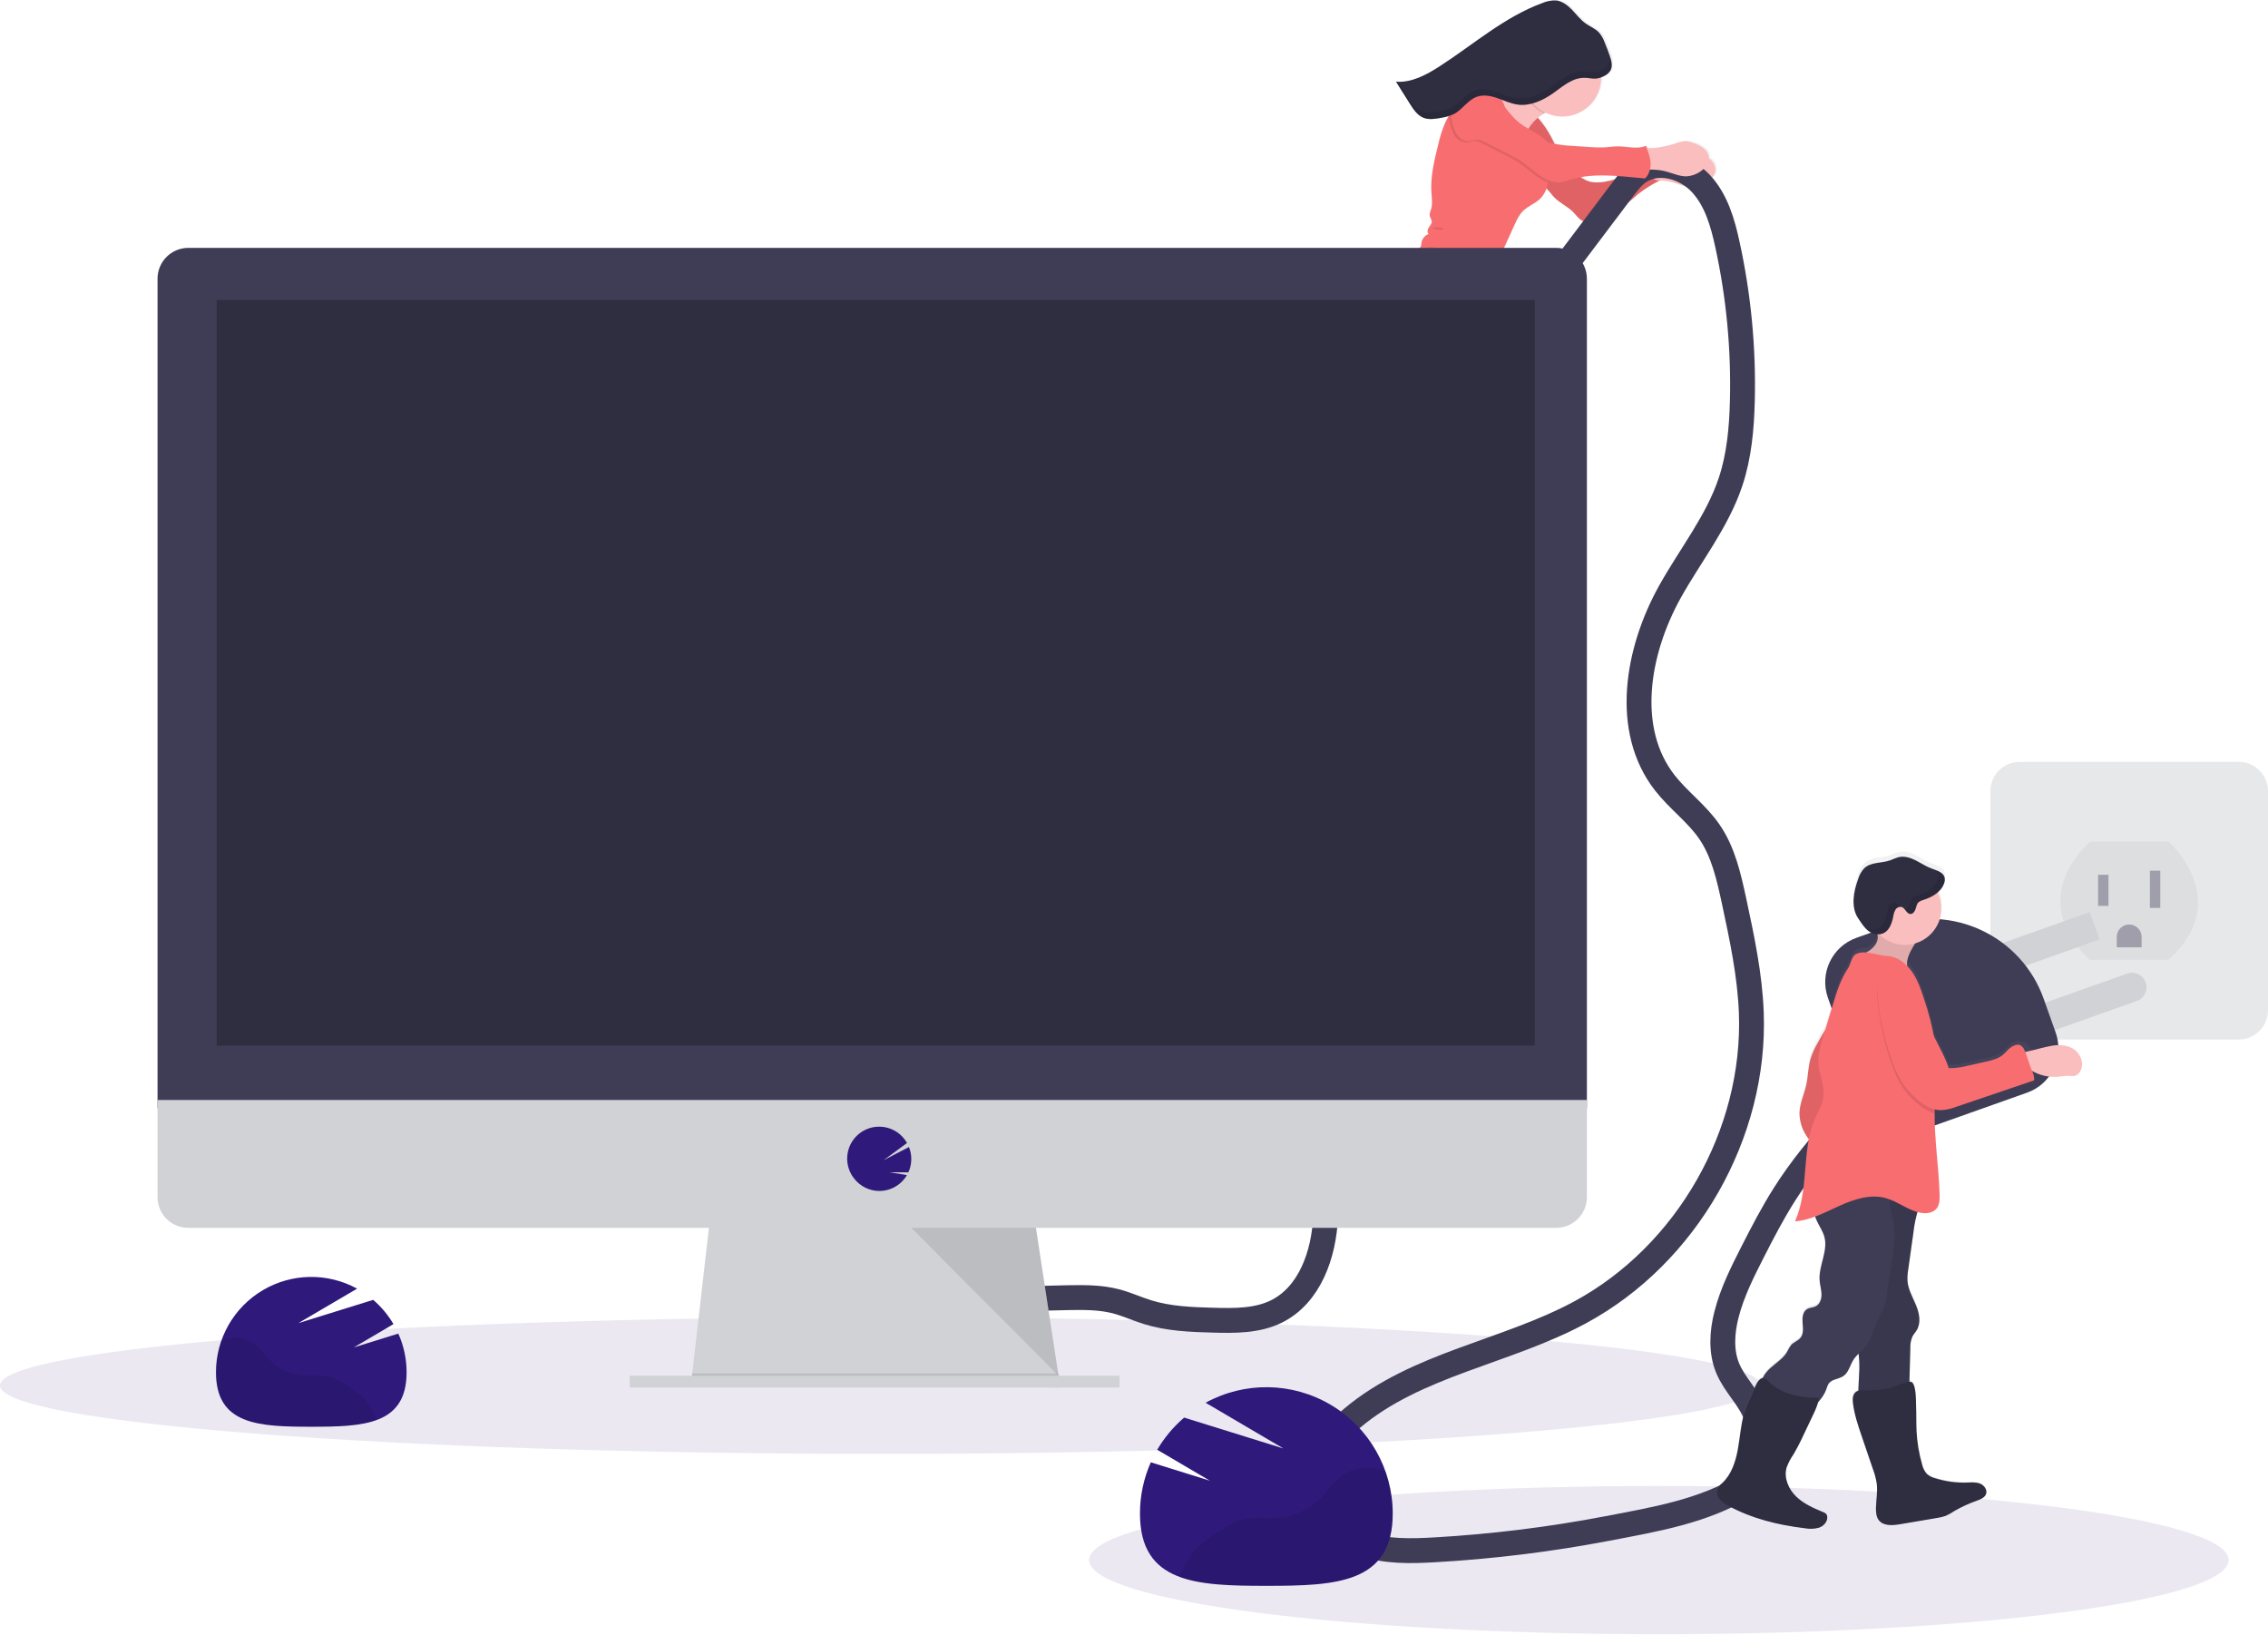
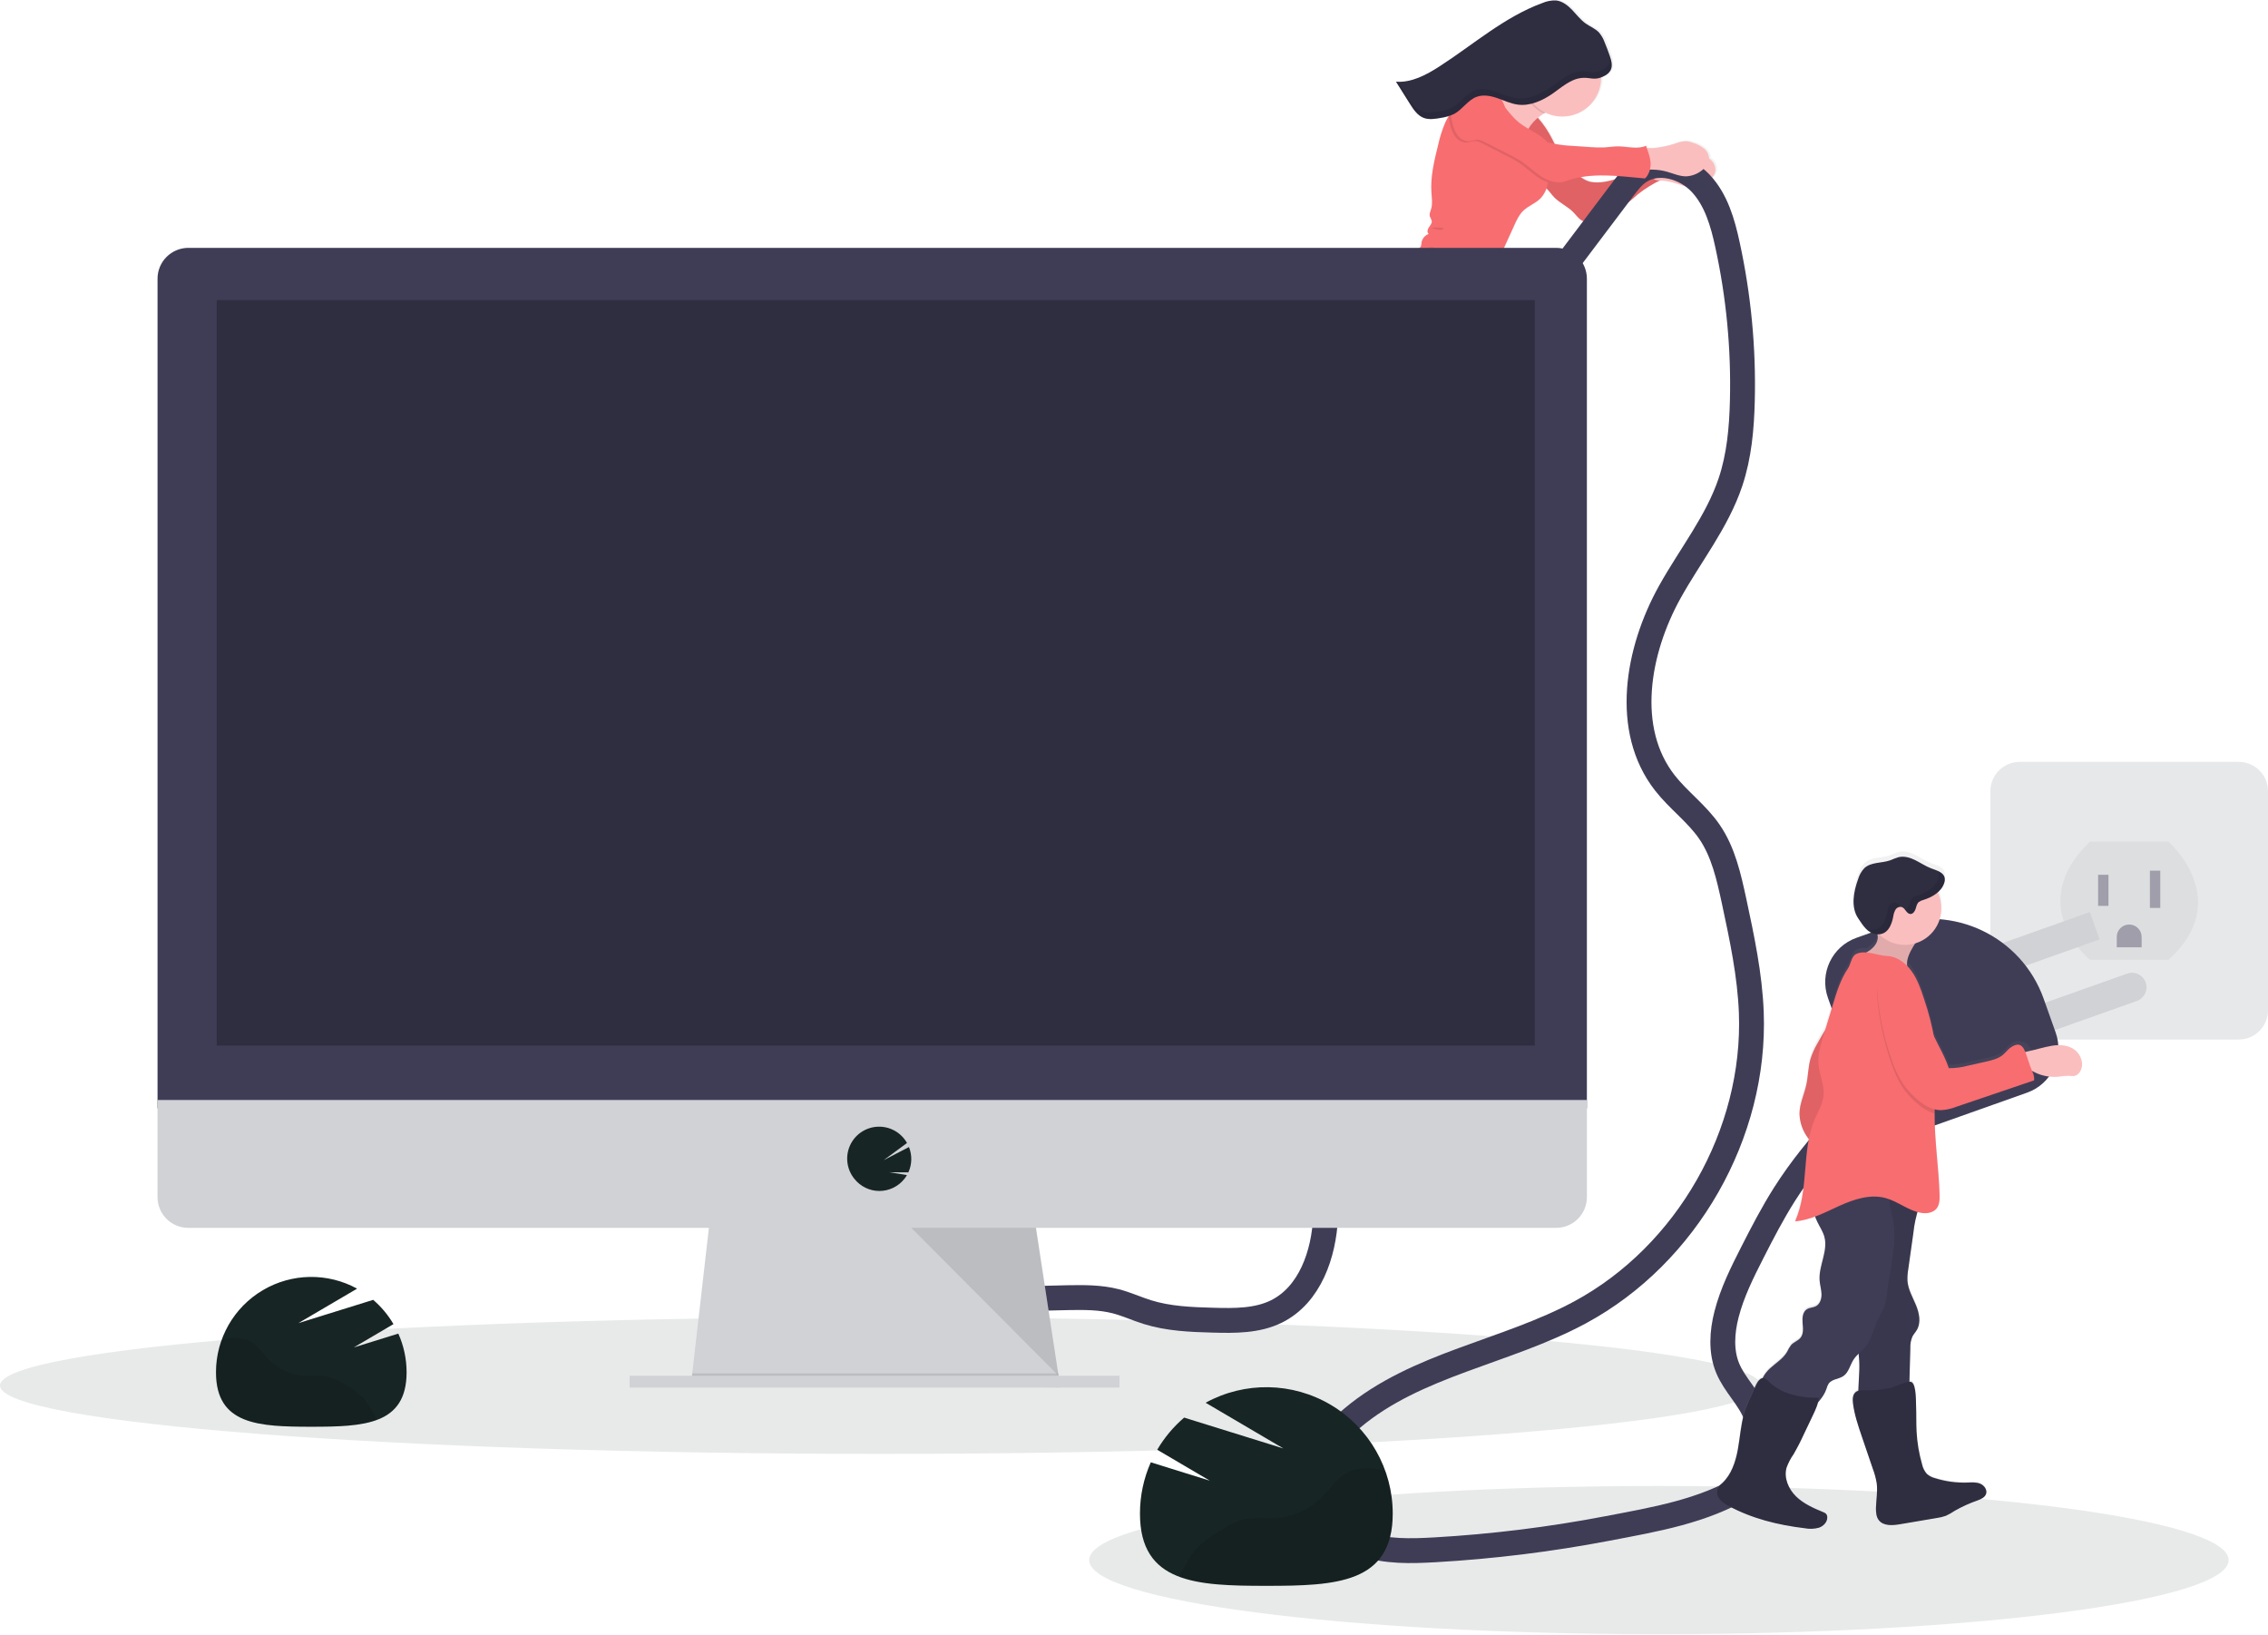
<svg xmlns="http://www.w3.org/2000/svg" xmlns:xlink="http://www.w3.org/1999/xlink" data-name="Layer 1" width="1094.72" height="788.69" viewBox="0 0 1094.72 788.69">
  <defs>
    <linearGradient id="a" x1="2938.83" y1="215.4" x2="2938.83" y2="-91.93" gradientTransform="rotate(59.3 1726.545 -1812.88)" gradientUnits="userSpaceOnUse">
      <stop offset="0" stop-color="gray" stop-opacity=".25" />
      <stop offset=".54" stop-color="gray" stop-opacity=".12" />
      <stop offset="1" stop-color="gray" stop-opacity=".1" />
    </linearGradient>
    <linearGradient id="b" x1="1364.21" y1="820.42" x2="1364.21" y2="492.03" gradientTransform="matrix(-1 -.04 -.04 1 2349.24 29.65)" xlink:href="#a" />
  </defs>
  <g opacity=".5">
    <rect x="960.72" y="367.69" width="134" height="134" rx="14.12" fill="#d0d2d5" />
    <path d="M1008.72 406.2h38s32 28 0 57h-38s-32-26 0-57z" opacity=".1" />
    <path fill="#3f3d56" d="M1012.72 422.19h5v15h-5zm25-2h5v18h-5zm-10 26a6 6 0 016 6v5h-12v-5a6 6 0 016-6z" />
  </g>
  <path d="M674.41 294.11c3.17-.07 6.33.17 9.49 0 2.89-.14 5.76-.61 8.65-.9 4.94-.49 9.92-.45 14.88-.66 3.26-.14 6.7-.46 9.34-2.38 2.48-1.79 3.86-4.71 6.07-6.83 9-8.65 15.17-20.22 23.17-29.82 2-2.44 4.09-4.87 5.9-7.48 3.47-5 5.92-10.67 8.36-16.27a45.11 45.11 0 002.4-6.42c.45-1.76.68-3.58 1.28-5.3 1.24-3.52 4.22-6.6 4.58-10.31l-.42.06c3.64-4.63 3.08-12.7 4.88-18.63a80.28 80.28 0 014.17-10.29l6.69-14.57c1.15-2.5 2.35-5.08 4.34-7 2.41-2.33 5.77-3.49 8.19-5.81a12.71 12.71 0 003.14-5.11l.21.2c1.28 1.25 2.28 2.78 3.53 4.07 2.69 2.78 6.42 4.37 9.16 7.1 1.4 1.39 2.55 3.08 4.24 4.09a4.7 4.7 0 005.44-.67c4.91-4.32 12.23-4.72 17.54-8.53 1.47-1.06 2.75-2.35 4.13-3.51a56.32 56.32 0 0110.67-6.7 26.61 26.61 0 016.59.94c3.08.85 6.09 2.26 9.29 2.2a13.4 13.4 0 007.81-3c1.63-1.26 3.12-3 3.36-5a6.42 6.42 0 00-2.4-5.4c-.22-.19-.45-.36-.68-.53A6.68 6.68 0 00876 127a16 16 0 00-5.45-2.78 11.69 11.69 0 00-3.44-.78 15.7 15.7 0 00-5.34 1.25 51.34 51.34 0 01-10.47 2.2c-.63.06-1.91-.07-3-.08l-.37-1.06c-4.16 1.92-9 .34-13.56.35-2.22 0-4.43.39-6.64.53a59.92 59.92 0 01-7.34-.16L813 126a87.11 87.11 0 01-9.42-1c-.83-1.69-1.66-3.38-2.59-5a46.27 46.27 0 00-5.49-7.63 26.52 26.52 0 012.64-2l.18-.11c.23-.13.51-.27.82-.41a18.93 18.93 0 0027.06-17.08 14.5 14.5 0 001.6-.73c.3-.16.6-.33.89-.52l.43-.29a8.34 8.34 0 00.78-.67c.12-.12.24-.24.35-.37a4.78 4.78 0 00.57-.84c.06-.12.12-.23.17-.35s0-.09.05-.14.07-.18.1-.26 0-.12.05-.18l.06-.24a1.29 1.29 0 000-.19v-.44a1.64 1.64 0 010-.22 1.7 1.7 0 000-.22v-.22a1.62 1.62 0 000-.22v-.27a1.79 1.79 0 000-.23v-.91a1.16 1.16 0 000-.18 2.33 2.33 0 000-.28v-.16c0-.05 0-.2-.07-.3v-.14l-.09-.32v-.12c0-.11-.07-.22-.1-.33v-.1l-.12-.36v-.06c0-.17-.11-.35-.17-.52-.75-2.16-1.56-4.31-2.42-6.43a15.64 15.64 0 00-2.78-4.86c-1.77-1.88-4.31-2.82-6.43-4.32-2.5-1.76-4.37-4.25-6.49-6.47s-4.69-4.23-7.74-4.6a15.16 15.16 0 00-7.06 1.29c-18.37 6.78-33.41 20.14-49.88 30.74-6.41 4.13-13.59 8-21.18 7.47l6.7 10.64c.32.52.65 1 1 1.54s.7 1 1.07 1.5a12.07 12.07 0 003.51 3.22 7.69 7.69 0 001.08.52 8.88 8.88 0 001 .31c2.39.57 5 .09 7.42-.39.83-.16 1.66-.33 2.48-.52l1-.28h.16v.16c-.56 1-1.09 1.91-1.56 2.9a60.81 60.81 0 00-3.57 11.12c-1.89 7.5-3.79 15.16-3.29 22.86.17 2.6.61 5.26-.14 7.76-.36 1.23-1 2.49-.66 3.71a17.12 17.12 0 01.92 2.18c.16 1.16-.76 2.16-1.42 3.12s-1 2.49-.06 3.16a5.39 5.39 0 00-3.57 4.45 3.79 3.79 0 01-.34 1.71 4.23 4.23 0 01-1 .93 5.39 5.39 0 00-1.87 3.36c-1.93 0-3.56 1.88-5.32 3a21.45 21.45 0 01-4.85 1.76c-4.83 1.54-9 4.71-12.77 8.05-2.1 1.83-4.22 3.85-5.14 6.47-.3.86-.46 1.76-.72 2.63a18.14 18.14 0 01-2.32 4.74 34.23 34.23 0 01-7 7.82 18.59 18.59 0 00-3.6 3.86c-1.53 2.21-4.64 2.87-6.28 5a23.75 23.75 0 01-2 3c-1.27 1.2-3.19 1.3-4.81 2-3.79 1.57-5.54 6-8.92 8.34a.94.94 0 01-.67.22c-.29 0-.46-.35-.71-.52-.49-.33-1.14-.08-1.72.07s-1.36.09-1.51-.49c-8.15-4.94-16.16-10.3-24.32-15.24l-3.72-2.25-19.9-12.06a1.48 1.48 0 00-1.57 0l-.62.43c-1-1.06-2.11-2-2.77-2.78-.27-.31-.54-.62-.82-.92a1.22 1.22 0 00.53-.1 1 1 0 00.43-1.3 3.26 3.26 0 00-.92-1.17 22.15 22.15 0 01-2.39-2.73 25.24 25.24 0 00-2.63-3.44 4.83 4.83 0 00-3.9-1.55 6.33 6.33 0 00-2.26.91 37.09 37.09 0 00-7.5 5.75.79.79 0 00-.33.62c0 .2.2.35.22.54a.7.7 0 01-.19.5 20.93 20.93 0 01-4.73 4.31q-3.81 2.85-7.45 5.92a10.42 10.42 0 00-3.48 4.25 8.31 8.31 0 00.61 5.9c1.66 3.91 4.57 7.15 7.45 10.28a3.64 3.64 0 001.91 1.34 2.43 2.43 0 001.73-.42c1.77-1.16 2.06-3.56 2.19-5.66.05-1 .11-1.92.17-2.88a1.33 1.33 0 01.11-.56 1.4 1.4 0 01.61-.49l2.75-1.45c-.08-.13-.17-.26-.26-.39a11.21 11.21 0 016.49-.42c1.46.43 2.8 1.3 4.2 1.84a9.29 9.29 0 001 5.42c5.13.53 9.75 2.81 14.34 5.11a114.33 114.33 0 0110.78 6.09q4.24 2.76 8.3 5.77c3.84 2.84 7.55 5.85 11.22 8.89a54.11 54.11 0 007.67 5.65c7.22 4.05 16.9 4.19 23.53-.86 8.36-6.37 19-9.68 28-15.19a31.6 31.6 0 007.25-5.57 4.94 4.94 0 01-.12.77c-.54 2.49-2.69 4.29-3.5 6.81-.63 2-.4 4.31-1.62 6-.93 1.29-2.67 2.21-2.72 3.8 0 .44.13.88.13 1.32a4.13 4.13 0 01-.48 1.59c-1 2.25-2.12 4.61-4.17 6-.8.55-1.82 1.05-2 2a1.89 1.89 0 01-.21.79c-.34.47-1.09.22-1.63.42-.75.28-.87 1.25-1.17 2a3.24 3.24 0 01-3.27 1.92c-6.83-.83-13.54 2.26-20.42 2.08-2.37-.07-4.73-.31-7.11-.33-7.3-.06-14.45 2-21.48 4a11.34 11.34 0 00-1.42 4.5 17.37 17.37 0 01-7.35.28 15.67 15.67 0 00-1.84-.25 2.77 2.77 0 00.16-1.42 40.15 40.15 0 00-8.23 3.67c-1.71 1-3.52 2.4-3.68 4.37a6.57 6.57 0 00.32 2.24l.93 3.53a3.72 3.72 0 00.83 1.77c.31.3.72.48 1 .8a3.14 3.14 0 01.54 1.27l.78 3.06a19.46 19.46 0 01.62 3.11c.09 1 0 1.92.07 2.88a29.93 29.93 0 00.69 4.7l1.11 5.54a18.91 18.91 0 001.31 4.5c.47 1 1.1 1.86 1.48 2.86.3.77.44 1.59.8 2.32a6.19 6.19 0 002.9 2.68 3.23 3.23 0 001.41.44c1.42 0 2.44-1.32 3.1-2.58a15.6 15.6 0 002.07-7.52c0-1.06-.21-2.11-.3-3.17-.24-3 .62-5.92.62-8.91a1.75 1.75 0 00-1.25-1.82c.09-2.54.08-5.23 1.42-7.4a11.15 11.15 0 012.44-2.65c.37 1.18.78 2.35 1.24 3.49 7.61-2.22 15.47-4.36 23.44-4.56zM837 140.54c-.54.2-1.09.4-1.65.58-4.66 1.55-10 3.06-14.82 2a12.87 12.87 0 01-4.06-2l-.35-.22c6.79-1.19 13.88-.9 20.88-.36z" transform="translate(-52.64 -55.65)" fill="url(#a)" />
  <path d="M811.42 74.6a15.45 15.45 0 015.31-1.23 11.65 11.65 0 013.42.79 16.08 16.08 0 015.44 2.8 6.51 6.51 0 012.41 5.4c-.23 2-1.71 3.73-3.33 5a13.27 13.27 0 01-7.76 3c-3.18.05-6.18-1.38-9.25-2.23a26.56 26.56 0 00-6.86-1 15 15 0 01-3.49-.22 3.74 3.74 0 01-2.68-2.06 5.28 5.28 0 010-3c.23-1.24.19-4.18 1.29-4.92.88-.6 4-.12 5.08-.21a50.14 50.14 0 0010.42-2.12z" fill="#fbbebe" />
  <path d="M740.03 54.47a46.24 46.24 0 017.75 10c3.52 6.14 5.76 13.28 11.06 18a37.32 37.32 0 004.47 3.23 12.9 12.9 0 004.06 2c4.76 1.07 10.1-.42 14.74-2a93.35 93.35 0 0013.33-6 11 11 0 001.56 5.48c1.11 1.57 3.38 2.49 5 1.5a59.3 59.3 0 00-11.53 7.13c-1.37 1.16-2.64 2.44-4.1 3.49-5.27 3.79-12.56 4.17-17.43 8.47a4.69 4.69 0 01-5.41.65c-1.69-1-2.84-2.72-4.23-4.11-2.74-2.74-6.46-4.34-9.15-7.13-1.25-1.29-2.25-2.82-3.53-4.08-1.83-1.8-4.21-3-5.89-5-1.25-1.47-2-3.26-3.17-4.83-1-1.36-2.18-2.55-3.07-4-2.18-3.47-2.16-8-.91-11.89s4.12-7.52 6.45-10.91z" fill="#f86d70" />
  <path d="M740.03 54.47a46.24 46.24 0 017.75 10c3.52 6.14 5.76 13.28 11.06 18a37.32 37.32 0 004.47 3.23 12.9 12.9 0 004.06 2c4.76 1.07 10.1-.42 14.74-2a93.35 93.35 0 0013.33-6 11 11 0 001.56 5.48c1.11 1.57 3.38 2.49 5 1.5a59.3 59.3 0 00-11.53 7.13c-1.37 1.16-2.64 2.44-4.1 3.49-5.27 3.79-12.56 4.17-17.43 8.47a4.69 4.69 0 01-5.41.65c-1.69-1-2.84-2.72-4.23-4.11-2.74-2.74-6.46-4.34-9.15-7.13-1.25-1.29-2.25-2.82-3.53-4.08-1.83-1.8-4.21-3-5.89-5-1.25-1.47-2-3.26-3.17-4.83-1-1.36-2.18-2.55-3.07-4-2.18-3.47-2.16-8-.91-11.89s4.12-7.52 6.45-10.91z" opacity=".1" />
  <path d="M562.3 146.82a10.36 10.36 0 00-2.82-2.55 8.54 8.54 0 00-5.27-.54c-4.46.68-8.6 2.72-12.52 5-3.16 1.81-6.3 3.82-8.56 6.67a6.85 6.85 0 00-1.51 3 6.18 6.18 0 00.23 2.73 6.6 6.6 0 003.57 4.62c2.09.82 4.42-.05 6.52-.85 2.82-1.09 5.92-2.1 8.82-1.24 2.15.64 4 2.27 6.27 2.33 2.67.08 4.83-2.08 6.53-4.14 1.47-1.8 4.69-5.05 4.48-7.58s-4.16-5.64-5.74-7.45zm33.7 77.83a17.27 17.27 0 01-7.5.31c-1.52-.28-3.38-.64-4.35.55a3.58 3.58 0 00-.61 1.48c-2.49 10.19-.21 21 4 30.65a.94.94 0 00.28.42c.27.2.64.06.95-.07a11.28 11.28 0 002.83-1.65c1.92-1.74 2.33-4.57 2.42-7.16s.05-5.33 1.39-7.55c1.68-2.75 5.19-4.09 6.57-7 1.11-2.37.53-5.18-.45-7.6-.33-.84-.46-3-1.24-3.41s-3.4.79-4.29 1.03z" fill="#fbbebe" />
  <path d="M562.01 145.8a1 1 0 00.42-1.3 3.38 3.38 0 00-.92-1.18 20.69 20.69 0 01-2.38-2.74 27.68 27.68 0 00-2.63-3.44 4.85 4.85 0 00-3.89-1.56 6 6 0 00-2.25.9 36.36 36.36 0 00-7.45 5.72c-.17.17-.36.38-.32.62s.2.34.22.54a.69.69 0 01-.18.49 20.68 20.68 0 01-4.7 4.29q-3.78 2.84-7.4 5.9a10.3 10.3 0 00-3.45 4.23 8.41 8.41 0 00.63 5.89c1.67 3.92 4.58 7.16 7.45 10.31a3.78 3.78 0 001.92 1.35 2.42 2.42 0 001.72-.42c1.75-1.15 2-3.55 2.15-5.64l.16-2.89a1.29 1.29 0 01.11-.55 1.35 1.35 0 01.61-.49l2.72-1.44a8.77 8.77 0 00-8-4.16 3 3 0 01-2.14-.29 1.76 1.76 0 010-2.44 5.38 5.38 0 012.36-1.31c7.17-2.63 13.65-6.85 20.61-10a5.29 5.29 0 012.46-.57c.7.05 1.52.46 2.17.18zm28.25 104.72c-.32.6-.43 1.3-.78 1.89s-1.11 1-1.7.7a1.75 1.75 0 01-.66-.89 37.36 37.36 0 01-2.45-22.06 13.91 13.91 0 011.07-3.52c.53-1.08 1.3-2.18 1.08-3.36a39.64 39.64 0 00-8.18 3.64c-1.7 1-3.49 2.39-3.65 4.35a6.84 6.84 0 00.33 2.24l.94 3.53a3.65 3.65 0 00.84 1.77c.3.3.71.49 1 .81a3 3 0 01.54 1.26l.79 3.06a19.6 19.6 0 01.63 3.12c.09 1 0 1.92.08 2.88a31 31 0 00.7 4.69l1.13 5.54a19.26 19.26 0 001.32 4.5c.47 1 1.1 1.86 1.49 2.87.29.77.44 1.59.8 2.32a6.29 6.29 0 002.89 2.69 3.39 3.39 0 001.41.45c1.41.05 2.42-1.32 3.08-2.58a15.56 15.56 0 002-7.5c0-1.06-.22-2.11-.31-3.17-.25-3 .59-5.91.58-8.9.02-2.8-3.94-2.27-4.97-.33z" fill="#f86d70" />
  <path d="M736.98 76.29a22.08 22.08 0 01-8-6.25 38.19 38.19 0 01-3-4.45 135.15 135.15 0 01-9.75-20.07c4.26.87 8.73 1.66 12.92.46a17.84 17.84 0 006-3.18 51.87 51.87 0 006.32-6.17 60.76 60.76 0 005 8c1.07 1.44 4.69 4.37 4.42 6.33s-4.27 2.94-5.89 3.87l-.17.11a22.68 22.68 0 00-6.15 5.73c-3.14 4.46-4.23 10.68-1.7 15.62z" fill="#fbbebe" />
  <path d="M745.08 54.79a18.74 18.74 0 01-9.85-12 51.87 51.87 0 006.32-6.17 60.76 60.76 0 005 8c1.07 1.44 4.69 4.37 4.42 6.33s-4.27 2.91-5.89 3.84z" opacity=".1" />
  <circle cx="754.08" cy="37.53" r="18.73" fill="#fbbebe" />
  <path d="M713.11 154.2a8.74 8.74 0 01-8.62.21 16.59 16.59 0 01-3.72-3.13c-6.15-6.31-12-13-16.11-20.83a14.44 14.44 0 01-1.82-5.37 5.9 5.9 0 011.93-5.12 4.16 4.16 0 001-.93 3.75 3.75 0 00.33-1.7 5.31 5.31 0 013.54-4.43c-1-.68-.6-2.19.05-3.16s1.56-2 1.4-3.12a17.12 17.12 0 00-.92-2.18c-.36-1.22.29-2.48.64-3.7.73-2.5.29-5.16.11-7.76-.53-7.7 1.34-15.34 3.19-22.83a61.24 61.24 0 013.52-11.1c.47-1 1-2 1.54-2.89a76.83 76.83 0 016.29-8.75 11.36 11.36 0 014.29-3.84 4.24 4.24 0 01.5-.18 10.88 10.88 0 013.82-.29c3.38.21 6.93 1 9.34 3.38s3.19 5.72 4.28 8.94a24.63 24.63 0 001.26 3.15c1.59 3.16 4.18 5.68 6.73 8.13l2.77 2.67c1.39 1.34 3.8 1 5.11 2.41a6.48 6.48 0 011.17 2.24 34.75 34.75 0 012.55 11.33 18.75 18.75 0 01-.15 2.59 13.64 13.64 0 01-3.79 8c-2.4 2.31-5.74 3.45-8.13 5.77-2 1.92-3.16 4.49-4.3 7l-6.61 14.54a82.39 82.39 0 00-4.11 10.25c-2.08 6.99-.9 16.85-7.08 20.7z" fill="#f86d70" />
  <path d="M655.36 236.6c-4.94.2-9.89.14-14.81.61-2.87.28-5.73.75-8.61.87-3.14.14-6.29-.11-9.44-.05-7.93.17-15.75 2.28-23.38 4.46a44.4 44.4 0 01-3.31-16.57 10.57 10.57 0 010-1.13 11.37 11.37 0 011.41-4.58c7-2 14.1-4 21.37-3.9 2.37 0 4.72.28 7.08.35 6.85.21 13.51-2.86 20.31-2a3.2 3.2 0 003.25-1.91c.29-.74.41-1.71 1.16-2 .54-.2 1.28.05 1.62-.41a2.1 2.1 0 00.21-.79c.2-1 1.21-1.45 2-2 2-1.38 3.13-3.74 4.13-6a4.07 4.07 0 00.47-1.58c0-.44-.14-.88-.13-1.33 0-1.58 1.77-2.49 2.69-3.78 1.21-1.7 1-4 1.59-6 .8-2.52 2.93-4.31 3.46-6.79a4.94 4.94 0 00.12-.77 31.32 31.32 0 01-7.21 5.54c-8.88 5.47-19.5 8.74-27.79 15.07-6.58 5-16.22 4.85-23.42.78a54.16 54.16 0 01-7.66-5.67c-3.66-3-7.36-6.07-11.19-8.93q-4-3-8.29-5.79a114.13 114.13 0 00-10.74-6.29c-4.58-2.32-9.19-4.62-14.29-5.17a10.53 10.53 0 01-.28-8.64 29.14 29.14 0 014.68-7.55 21.78 21.78 0 015.36-5.47 1.46 1.46 0 011.56 0l19.82 12.17 3.71 2.27c8.13 5 16.13 10.35 24.26 15.32.15.57.94.64 1.51.49s1.22-.39 1.71-.06c.24.16.41.46.71.52a1 1 0 00.66-.22c3.36-2.31 5.08-6.75 8.85-8.3 1.61-.66 3.52-.76 4.78-2a22.71 22.71 0 002-3c1.63-2.13 4.72-2.77 6.23-5a18.35 18.35 0 013.57-3.84 33.83 33.83 0 007-7.79 18.08 18.08 0 002.29-4.72c.26-.87.42-1.77.71-2.63.91-2.62 3-4.63 5.09-6.45 3.79-3.32 7.88-6.47 12.68-8a21.44 21.44 0 004.83-1.75c1.93-1.18 3.7-3.37 5.91-2.86a5 5 0 012.19 1.38 69.61 69.61 0 017.45 8.53q5.35 6.81 10.69 13.63a15.75 15.75 0 004.19 4.15 11.49 11.49 0 007.75 1c-.35 3.71-3.3 6.77-4.52 10.29-.59 1.71-.82 3.53-1.26 5.28a43.25 43.25 0 01-2.37 6.41c-2.4 5.59-4.82 11.21-8.26 16.23-1.78 2.61-3.83 5-5.84 7.45-7.93 9.57-14 21.11-23 29.72-2.18 2.11-3.56 5-6 6.81-2.65 1.96-6.07 2.26-9.26 2.39z" fill="#434175" />
  <path d="M693.04 109.72a5.43 5.43 0 00-2.5.75c1.83-.64 4.06 1.07 5.75.26.79-.38.67-.49 0-.72-1.01-.34-2.23-.03-3.25-.29z" opacity=".1" />
  <path fill="#d0d2d5" d="M935.241 466.28l73.503-26.101 4.685 13.192-73.503 26.102zm24.589 27.357l66.906-23.759a7 7 0 018.94 4.254 7 7 0 01-4.255 8.94l-66.907 23.758-4.684-13.193z" />
  <path d="M896.087 452.598l16.303-5.789a58 58 0 0174.065 35.248l5.789 16.303a22.68 22.68 0 01-13.783 28.962l-49.587 17.608a22.68 22.68 0 01-28.962-13.783l-17.608-49.587a22.68 22.68 0 0113.783-28.962z" fill="#3f3d56" />
  <path d="M692.14 119.48a3.88 3.88 0 00-2.11-.13 4.46 4.46 0 00-2.75 1.35 1.5 1.5 0 001.23 0 7.27 7.27 0 012-.22c.58 0 2.31.64 2.76.36.66-.43-.68-1.19-1.13-1.36zm54.99-31.54a19.42 19.42 0 01-4.28-2.06c-3.51-2.23-6.46-5.26-9.93-7.54a55.25 55.25 0 00-5.43-3l-11.71-6a11.87 11.87 0 00-2.84-1.16c-1.91-.42-4.06.86-6 .59a7.23 7.23 0 01-4.88-3.37 17.57 17.57 0 01-2.2-5.67 29.09 29.09 0 01-.67-3.59 16 16 0 01-.07-3.79 9.48 9.48 0 013.3-6.46 12.09 12.09 0 014.64-2 19.37 19.37 0 013.21-.53 11.43 11.43 0 011.85 0c4.42.35 8.16 3.35 11.11 6.65 1.55 1.74 3 3.61 4.48 5.38a24.63 24.63 0 001.26 3.15c1.59 3.16 4.18 5.68 6.73 8.13l2.77 2.67c1.39 1.34 3.8 1 5.11 2.41a6.48 6.48 0 011.17 2.24 34.75 34.75 0 012.53 11.36 18.75 18.75 0 01-.15 2.59zm-91.07 127.98l-60.26 8.87a11.37 11.37 0 011.41-4.58c7-2 14.1-4 21.37-3.9 2.37 0 4.72.28 7.08.35 6.85.21 13.51-2.86 20.31-2a3.2 3.2 0 003.25-1.91c.29-.74.41-1.71 1.16-2 .54-.2 1.28.05 1.62-.41a2.1 2.1 0 00.21-.79c.2-1 1.21-1.45 2-2 2-1.38 3.13-3.74 4.13-6a4.07 4.07 0 00.47-1.58c0-.44-.14-.88-.13-1.33 0-1.58 1.77-2.49 2.69-3.78 1.21-1.7 1-4 1.59-6 .8-2.52 2.93-4.31 3.46-6.79l.26-.34 10.26-4z" opacity=".1" />
-   <ellipse cx="425" cy="668.67" rx="425" ry="33" fill="#2f197b" opacity=".1" />
-   <ellipse cx="800.72" cy="752.92" rx="275" ry="35.77" fill="#2f197b" opacity=".1" />
+   <ellipse cx="425" cy="668.67" rx="425" ry="33" fill="#172524" opacity=".1" />
+   <ellipse cx="800.72" cy="752.92" rx="275" ry="35.77" fill="#172524" opacity=".1" />
  <path d="M475.25 641.95l.28-14.16q20-1.14 40-1.52c7.74-.14 15.58-.19 23.07 1.75 5.19 1.35 10.1 3.63 15.22 5.23 10.2 3.18 21 3.6 31.71 3.89 10.39.29 21.24.39 30.57-4.2 16.15-8 22.94-27.65 23.73-45.64s-2.79-36.12-.3-54" fill="none" stroke="#3f3d56" stroke-miterlimit="10" stroke-width="12" />
  <path fill="#d0d2d5" d="M511.81 669.66l-178.19-2.28.52-4.57 8.62-75.39h156.48l11.52 75.39.88 5.71.17 1.14z" />
  <path opacity=".1" d="M511.64 668.52h-88.93l-89.09-1.14.52-4.57h176.62l.88 5.71z" />
  <path fill="#d0d2d5" d="M303.92 663.95h236.45v5.71H303.92z" />
  <path d="M765.96 134.62a14.87 14.87 0 00-14.8-15H90.84a14.88 14.88 0 00-14.8 15v400.26h689.92z" fill="#3f3d56" />
  <path d="M76.04 530.88v46.89a14.8 14.8 0 0014.8 14.8h660.32a14.8 14.8 0 0014.8-14.8v-46.89z" fill="#d0d2d5" />
  <path fill="#2f2e41" d="M104.6 144.8h636.23v359.81H104.6z" />
-   <path d="M424.43 574.78a15.43 15.43 0 0012.13-5.89 15.28 15.28 0 001.2-1.77l-8.46-1.39 9.15.07a15.44 15.44 0 00.29-12.22l-12.27 6.37 11.32-8.32a15.42 15.42 0 10-25.43 17.25 15.4 15.4 0 0012.07 5.9z" fill="#2f197b" />
+   <path d="M424.43 574.78a15.43 15.43 0 0012.13-5.89 15.28 15.28 0 001.2-1.77l-8.46-1.39 9.15.07a15.44 15.44 0 00.29-12.22l-12.27 6.37 11.32-8.32a15.42 15.42 0 10-25.43 17.25 15.4 15.4 0 0012.07 5.9z" fill="#172524" />
  <path opacity=".1" d="M439.85 592.56l71.09 71.39-10.91-71.39h-60.18z" />
  <path d="M745.18 141.87l38.18-50.59c2.28-3 4.63-6.13 7.76-8.29 9-6.22 22.19-2.54 29.72 5.43s10.69 19.06 13 29.78a316.11 316.11 0 017.16 75.15c-.32 13.29-1.51 26.72-5.74 39.33-6.42 19.18-19.43 35.33-29.26 53-15.83 28.47-22.46 66.44-2.42 92.13 6.53 8.37 15.42 14.77 21.45 23.51 6.81 9.87 9.46 21.94 12 33.66 3.79 17.7 7.59 35.51 8.29 53.6 2.26 58.49-31.09 116.93-82.59 144.75-35.75 19.32-79 24.92-110.09 51.12-11 9.23-20.48 22.8-17.78 36.86 2.2 11.41 12.22 20.08 23.22 23.85s22.93 3.46 34.53 2.8a636.33 636.33 0 0083-10.25c23.23-4.44 46.42-8.27 66.67-20.49a14 14 0 005.05-4.53c1.31-2.19 1.53-4.84 1.71-7.39.55-7.51 1.07-15.3-1.58-22.35-3.09-8.24-10.14-14.48-13.52-22.6s-2.77-17.47-.58-26c2.7-10.54 7.61-20.36 12.55-30.05 4.81-9.44 9.69-18.85 15.35-27.8 15.94-25.16 37.72-46 59.27-66.55" fill="none" stroke="#3f3d56" stroke-miterlimit="10" stroke-width="12" />
  <path d="M808.36 69.35a15 15 0 015.31-1.23 12 12 0 013.42.78 16.1 16.1 0 015.44 2.81 6.49 6.49 0 012.41 5.4c-.23 2-1.71 3.72-3.33 5a13.22 13.22 0 01-7.76 3c-3.18 0-6.18-1.38-9.25-2.24a26.55 26.55 0 00-6.86-1 15 15 0 01-3.49-.23 3.73 3.73 0 01-2.68-2.05 5.38 5.38 0 010-2.95c.24-1.24.2-4.19 1.3-4.93.88-.59 4-.11 5.08-.2a51.46 51.46 0 0010.41-2.16z" fill="#fbbebe" />
  <path d="M794.49 70.35c-4.14 1.9-9 .32-13.5.31-2.21 0-4.41.37-6.61.5a59.44 59.44 0 01-7.31-.19l-7.32-.5a62.44 62.44 0 01-12.79-1.76c-3.58-4.22-9.39-6.08-13.71-9.52-3.46-2.76-5.94-6.52-8.89-9.83s-6.69-6.3-11.1-6.65a16.41 16.41 0 00-5.07.54 11.82 11.82 0 00-4.63 2 9.44 9.44 0 00-3.3 6.46 21.68 21.68 0 00.73 7.38 17.62 17.62 0 002.2 5.68 7.34 7.34 0 004.89 3.37c1.93.26 4.07-1 6-.6a11.87 11.87 0 012.84 1.16l11.72 6a56.26 56.26 0 015.42 3c3.48 2.28 6.42 5.31 9.93 7.54s7.94 3.63 11.84 2.17c12-4.47 25.52-2.39 38.25-1.28-.08-.24.44-.46.59-.66a10.75 10.75 0 002-7.49c-.31-2.63-1.31-5.11-2.18-7.63z" fill="#f86d70" />
  <path d="M774.36 36.66a6.85 6.85 0 003-2.68c1.14-2.11.44-4.7-.34-7s-1.57-4.31-2.44-6.43a15.49 15.49 0 00-2.78-4.87c-1.77-1.89-4.3-2.84-6.41-4.33-2.5-1.77-4.37-4.28-6.48-6.49S754.22.6 751.18.23a14.94 14.94 0 00-6.82 1.27c-18.26 6.71-33.19 20-49.54 30.54-6.36 4.11-13.5 7.94-21 7.39l6.71 10.66c1.71 2.73 3.63 5.62 6.63 6.79 2.65 1 5.61.5 8.39 0a22.61 22.61 0 006.39-1.92c4-2.17 6.57-6.68 10.87-8.25 3.21-1.17 6.79-.45 10 .67s6.36 2.64 9.74 3.1c6 .81 12-1.9 17-5.4 3-2.08 5.73-4.47 9-6a13.56 13.56 0 018-1.41c3.03.42 4.81.56 7.81-1.01z" fill="#2f2e41" />
  <path d="M777.36 33.98c1.12-2.07.46-4.61-.3-6.84a6 6 0 01-.5 3.77 7 7 0 01-3 2.68c-3 1.58-4.82 1.44-7.9.93a13.66 13.66 0 00-8 1.41c-3.25 1.57-6 4-9 6-5 3.5-11 6.2-17 5.39-3.39-.45-6.52-2-9.74-3.1s-6.81-1.84-10-.67c-4.29 1.57-6.83 6.09-10.86 8.25a22.71 22.71 0 01-6.39 1.92c-2.79.54-5.75 1.07-8.39 0-3-1.16-4.92-4.06-6.64-6.79l-4.75-7.55h-1.15l6.71 10.66c1.71 2.73 3.63 5.62 6.63 6.79 2.65 1 5.61.5 8.39 0a22.61 22.61 0 006.39-1.92c4-2.17 6.57-6.68 10.87-8.25 3.21-1.17 6.79-.45 10 .67s6.36 2.64 9.74 3.1c6 .81 12-1.9 17-5.4 3-2.08 5.73-4.47 9-6a13.56 13.56 0 018-1.41c3.08.5 4.9.64 7.89-.93a6.85 6.85 0 003-2.71z" opacity=".1" />
  <path d="M881.7 773.66a10 10 0 012.18-2.42c4.37-4.12 6.4-10.18 7.48-16.12s1.39-12 3.12-17.81a57.24 57.24 0 013.52-8.67c1-2.14 2.25-6.34 4.09-7.83a2.66 2.66 0 011.26-.61 14.65 14.65 0 013.62-4.82c2.86-2.59 6.35-4.65 8.26-8a17.64 17.64 0 011.93-3.29c1.29-1.43 3.33-2 4.52-3.51 1.55-1.94 1.2-4.71 1-7.19s0-5.43 2.14-6.72c1.28-.79 2.93-.72 4.26-1.41 2-1 2.79-3.53 2.75-5.78s-.74-4.44-.92-6.68c-.56-7.16 4.16-14.28 2.33-21.22-.69-2.63-2.26-4.92-3.43-7.36a17.2 17.2 0 01-1-2.54 35.57 35.57 0 01-9.73 2.35c5.51-12.36 4.11-26.73 6.68-40l-.33-.46a20.71 20.71 0 01-4.22-11.85c0-5 2.31-9.57 3.35-14.4.88-4.12.85-8.41 2-12.45a38.32 38.32 0 013.17-7.22c1.25-2.32 2.56-4.59 3.93-6.83q1.92-6.36 3.85-12.72c1.8-6 3.65-12 7.15-17.14 1.28-1.89 1.67-5.7 3.64-6.84a8.73 8.73 0 015.2-.91c2.78-1.56 5.22-3.81 5.57-6.89a6.68 6.68 0 00-.2-2h-.34c-4.41-.41-6.63-4.29-8.92-7.68-3.71-5.51-2.29-12.95 0-19.2a13 13 0 013-5.29c3.21-3 8.29-2.34 12.43-3.79a42.64 42.64 0 014.11-1.55c2.75-.65 5.63.26 8.15 1.52s4.87 2.92 7.51 3.92 5.9 1.79 6.55 4.5a4.91 4.91 0 01-.23 2.73 10.18 10.18 0 01-3.08 4.45 17.82 17.82 0 01-10.87 24.83 49 49 0 00-2.12 3.73c-1.16 2.24-2.14 4.88-1.75 7.28a21.37 21.37 0 012 2.44c2.87 4 4.5 8.7 6 13.38a139.66 139.66 0 014.84 18.27c2.44 5.18 5.42 10.14 7.19 15.59a35.2 35.2 0 009.38-1.25l8.44-1.92c2.93-.66 6-1.38 8.3-3.32 1.22-1 2.17-2.33 3.41-3.33s3.73-2.15 5.09-1.33a4 4 0 01.69.53c1.23-2.5 9.1 7.73 3.72 8.74l.35 1c.71 2.07 2.22 4.59 1.84 6.75L997 588.21a23.19 23.19 0 01-7.56 1.67 12.21 12.21 0 01-3-.4v1.99c-.1 13.19 2 26.3 2.39 39.48.07 2.4 0 5-1.52 6.88-1.7 2.06-4.72 2.46-7.35 2a16.65 16.65 0 01-1.86-.41 69.45 69.45 0 00-1.92 10.1l-2.49 17.76a26.45 26.45 0 00-.39 5.54c.29 4.18 2.5 7.94 4.1 11.81s2.55 8.5.44 12.11c-.65 1.12-1.56 2.08-2.15 3.24a13.1 13.1 0 00-1 5.67q-.23 8.1-.44 16.18a1.89 1.89 0 011.26.26c2.08 1.61 1.85 9.33 2 11.72.16 4 0 8.08.22 12.12a71.1 71.1 0 002.68 16.13 10.29 10.29 0 002.29 4.61 9.82 9.82 0 004.06 2.11 46.58 46.58 0 0015.42 2.1c2.11-.07 4.31-.27 6.27.53s3.54 3 2.83 5c-.61 1.68-2.46 2.48-4.13 3.11a64.81 64.81 0 00-11 5.06 29.31 29.31 0 01-4.26 2.41 21.58 21.58 0 01-4.38 1.08l-17.72 3c-3.63.63-8 1-10.31-2-1.25-1.62-1.43-3.82-1.37-5.87.1-4 .9-8.07.37-12.07a36.46 36.46 0 00-1.85-6.94l-5.32-15.72c-1.78-5.27-3.58-10.58-4.27-16.1-.25-2-.23-4.27 1.3-5.52a3.54 3.54 0 011.32-.68c.06-4.82.69-9.65.42-14.47-.07-1.2-.19-2.41-.29-3.61a16.82 16.82 0 00-2.48 2.92c-1.7 2.67-2.33 6.21-4.94 8-2.22 1.52-5.51 1.44-7.07 3.64a10.26 10.26 0 00-1.12 2.71 19.6 19.6 0 01-4 6.35 32.91 32.91 0 01-2.47 6.34q-2.21 4.65-4.4 9.3c-1.57 3.32-3.15 6.64-5 9.78a27 27 0 00-3.35 6.46c-1.41 4.94.88 10.36 4.53 14s8.44 5.73 13.16 7.68a3.62 3.62 0 011.35.8 2.58 2.58 0 01.6 1.74c0 2.31-1.89 4.29-4.07 5a15.27 15.27 0 01-6.83.25c-12.78-1.55-25.52-4.67-36.82-10.88a13.22 13.22 0 01-4.4-3.39 5.18 5.18 0 01-.78-5.13z" transform="translate(-52.64 -55.65)" fill="url(#b)" />
  <path d="M883.08 493.76q-3.19 4.9-6 10.06a37.17 37.17 0 00-3.17 7.16c-1.17 4-1.13 8.28-2 12.36-1 4.8-3.34 9.38-3.34 14.29a20.5 20.5 0 004.22 11.77 56.63 56.63 0 008.82 9.1 187.62 187.62 0 0012.48-61.21c.1-2.9.11-5.9-.94-8.6-.66-1.7-3.77-6.36-5.78-4.53-.73.67-.92 3.69-1.37 4.69a36.23 36.23 0 01-2.92 4.91z" fill="#f86d70" />
  <path d="M883.08 493.76q-3.19 4.9-6 10.06a37.17 37.17 0 00-3.17 7.16c-1.17 4-1.13 8.28-2 12.36-1 4.8-3.34 9.38-3.34 14.29a20.5 20.5 0 004.22 11.77 56.63 56.63 0 008.82 9.1 187.62 187.62 0 0012.48-61.21c.1-2.9.11-5.9-.94-8.6-.66-1.7-3.77-6.36-5.78-4.53-.73.67-.92 3.69-1.37 4.69a36.23 36.23 0 01-2.92 4.91z" opacity=".1" />
  <path d="M990.43 504.69c3.91-.65 8.25-.33 11.29 2.2a9.32 9.32 0 013.24 6.16c.26 2.78-1.35 6.06-4.13 6.28a13.17 13.17 0 01-2-.13 29.88 29.88 0 00-5.24.43 21.42 21.42 0 01-18.24-7.36c-2.38-2.94.76-4.29 3.59-4.89 3.86-.82 7.63-2.03 11.49-2.69z" fill="#fbbebe" />
  <path d="M923.55 595.01l-2.48 17.62a26 26 0 00-.38 5.5c.29 4.15 2.49 7.88 4.09 11.72s2.56 8.43.45 12c-.65 1.12-1.57 2.06-2.15 3.21a13 13 0 00-1 5.64l-.68 25a158.71 158.71 0 01-23.18-.13 1.35 1.35 0 01-.86-.22 1.38 1.38 0 01-.29-.91c-.34-5.85.68-11.71.35-17.56-.12-2.14-.43-4.27-.46-6.42-.13-8.71 4.18-17.24 2.88-25.86a57.35 57.35 0 00-1.6-6.42c-4.11-15-3.24-30.77-2.34-46.25a1.18 1.18 0 01.2-.7 1.23 1.23 0 01.55-.3 28.48 28.48 0 0125.78 4.91c1.09.88 3.84 1.73 4.56 2.77 1 1.47-.32 2.92-.89 4.48a56.89 56.89 0 00-2.55 11.92z" fill="#3f3d56" />
  <path d="M923.55 595.01l-2.48 17.62a26 26 0 00-.38 5.5c.29 4.15 2.49 7.88 4.09 11.72s2.56 8.43.45 12c-.65 1.12-1.57 2.06-2.15 3.21a13 13 0 00-1 5.64l-.68 25a158.71 158.71 0 01-23.18-.13 1.35 1.35 0 01-.86-.22 1.38 1.38 0 01-.29-.91c-.34-5.85.68-11.71.35-17.56-.12-2.14-.43-4.27-.46-6.42-.13-8.71 4.18-17.24 2.88-25.86a57.35 57.35 0 00-1.6-6.42c-4.11-15-3.24-30.77-2.34-46.25a1.18 1.18 0 01.2-.7 1.23 1.23 0 01.55-.3 28.48 28.48 0 0125.78 4.91c1.09.88 3.84 1.73 4.56 2.77 1 1.47-.32 2.92-.89 4.48a56.89 56.89 0 00-2.55 11.92z" opacity=".1" />
  <path d="M877.18 589.69c1.17 2.43 2.74 4.7 3.43 7.31 1.83 6.89-2.88 14-2.32 21.06.18 2.23.87 4.4.92 6.63s-.77 4.71-2.75 5.73c-1.33.69-3 .62-4.25 1.4-2.11 1.28-2.35 4.22-2.14 6.67s.55 5.21-1 7.14c-1.19 1.49-3.23 2.06-4.51 3.47a17.3 17.3 0 00-1.94 3.27c-1.91 3.33-5.39 5.38-8.25 8s-5.28 6.46-4 10.08c.94 2.67 3.58 4.31 6.12 5.56a64.93 64.93 0 0014.57 5.15 3.51 3.51 0 001.67.08 3.64 3.64 0 001.46-1c2.95-2.89 6-5.92 7.36-9.81a10.27 10.27 0 011.12-2.69c1.56-2.18 4.84-2.11 7.07-3.61 2.6-1.77 3.23-5.29 4.93-7.94 1.61-2.5 4.19-4.22 6-6.56 3-3.88 3.81-9.05 6-13.48.93-1.89 2.12-3.64 2.86-5.61a30.4 30.4 0 001.37-7.23c1.41-11.68 5-23.44 2.74-35-.5-2.55-1.27-5-1.59-7.62-.56-4.54.32-9.17-.35-13.7a3.73 3.73 0 00-1.51-2.9 4.18 4.18 0 00-1.72-.36 118.6 118.6 0 00-17.78.41c-3 .29-6.37.9-8.16 3.35-1.53 2.09-1.45 4.91-2 7.46-.6 3.13-2.19 4.85-3.86 7.31s-.72 4.9.51 7.43z" fill="#3f3d56" />
  <path d="M900.25 670.95c-1.58 0-3.33-.09-4.55.91-1.52 1.24-1.55 3.53-1.3 5.49.7 5.47 2.49 10.74 4.28 16l5.32 15.61a35.87 35.87 0 011.85 6.88c.53 4-.27 8-.37 12 0 2 .13 4.22 1.38 5.83 2.26 2.9 6.67 2.56 10.3 1.94l17.71-3a21.72 21.72 0 004.38-1.07 29.68 29.68 0 004.25-2.4 65.38 65.38 0 0111-5c1.66-.62 3.52-1.42 4.12-3.09.71-2-.87-4.19-2.83-5s-4.15-.6-6.27-.53a46.72 46.72 0 01-15.4-2.09 9.61 9.61 0 01-4.06-2.09 10.12 10.12 0 01-2.3-4.57 71.27 71.27 0 01-2.68-16c-.2-4-.06-8-.22-12-.1-2.37.13-10-2-11.63-1.59-1.22-8.14 2.15-10.28 2.64a49.57 49.57 0 01-12.33 1.17zm-58.35 11.12c-1.72 5.74-2 11.79-3.11 17.68s-3.1 11.91-7.47 16a9.69 9.69 0 00-2.17 2.4 5.06 5.06 0 00.75 5.23 13.13 13.13 0 004.39 3.37c11.29 6.16 24 9.26 36.81 10.8a15.36 15.36 0 006.82-.24c2.18-.74 4.11-2.7 4.07-5a2.53 2.53 0 00-.6-1.72 3.73 3.73 0 00-1.35-.79c-4.72-1.94-9.52-4.06-13.16-7.63s-5.94-9-4.53-13.86a27.38 27.38 0 013.34-6.41 106.05 106.05 0 005-9.7l4.4-9.23c1.28-2.69 2.59-5.47 2.8-8.46a40.57 40.57 0 01-16.21-2.59 25.54 25.54 0 01-6.67-4c-1.7-1.42-3.25-4.06-5.54-2.21-1.84 1.48-3 5.64-4.09 7.76a59.48 59.48 0 00-3.48 8.6z" fill="#2f2e41" />
  <path d="M906.36 452.89c-.44 3.83-4.16 6.37-7.71 7.88l22.46 7.18c-1.45-2.78-.27-6.18 1.17-9a50.81 50.81 0 014-6.4c.22-.31.47-.71.31-1.06a1.12 1.12 0 00-.63-.49c-4.62-2.06-9.38-4.19-14.43-4.94-1.46-.22-4.22-.8-5.31.69s.38 4.37.14 6.14z" fill="#fbbebe" />
  <path d="M906.36 452.89c-.44 3.83-4.16 6.37-7.71 7.88l22.46 7.18c-1.45-2.78-.27-6.18 1.17-9a50.81 50.81 0 014-6.4c.22-.31.47-.71.31-1.06a1.12 1.12 0 00-.63-.49c-4.62-2.06-9.38-4.19-14.43-4.94-1.46-.22-4.22-.8-5.31.69s.38 4.37.14 6.14z" opacity=".1" />
  <circle cx="919.45" cy="438.38" r="17.62" fill="#fbbebe" />
  <path d="M934.67 583.35c-1.7 2-4.71 2.44-7.34 2-6.15-1-11.19-5.53-17.2-7.16-7.38-2-15.2.57-22.16 3.71s-13.9 6.95-21.52 7.55c6.89-15.36 2.95-33.85 9.53-49.34 1.62-3.78 3.87-7.44 4.23-11.53.45-5.09-2.09-10-2.48-15.07-.36-4.51 1-9 2.29-13.29l4.83-15.85c1.8-5.9 3.65-11.91 7.14-17 1.28-1.87 1.68-5.65 3.64-6.79 4.28-2.46 10.77.65 15.41.82s8.87 3.47 11.58 7.2c2.87 3.94 4.5 8.63 6 13.27a125.22 125.22 0 015.34 21.23c.15 1.08.28 2.16.38 3.25 1 10.27-.46 20.6-.54 30.91v.08c-.09 13.08 2 26.09 2.4 39.17.06 2.43 0 5.04-1.53 6.84z" fill="#f86d70" />
  <path d="M933.8 537.35c-3.45-.87-6.58-3.09-9.25-5.53a39 39 0 01-6.14-6.95 50.28 50.28 0 01-5.29-11.16 129.34 129.34 0 01-7-32.28c-.26-3-.34-6.21 1.45-8.59a7.23 7.23 0 018.74-2.13c2.37 1.16 3.9 3.49 5.31 5.71 2.82 4.43 5.65 8.9 7.46 13.82.8 2.18 1.39 4.43 2.17 6.62a61 61 0 002.74 6.33c.15 1.08.28 2.16.38 3.25.93 10.22-.49 20.55-.57 30.91z" opacity=".1" />
  <path d="M907.61 470.9c-1.78 2.37-1.7 5.62-1.45 8.59a129.28 129.28 0 007 32.27 49.43 49.43 0 005.29 11.16 38.67 38.67 0 006.14 6.95c3.4 3.11 7.54 5.88 12.15 5.92a23.42 23.42 0 007.56-1.65l37.51-12.74c.38-2.15-1.13-4.64-1.84-6.7l-2-5.94c-.57-1.63-1.24-3.4-2.72-4.29s-3.85.33-5.09 1.32-2.19 2.29-3.4 3.3c-2.32 1.92-5.37 2.63-8.3 3.29l-8.43 1.9a35.6 35.6 0 01-9.38 1.24c-2.35-7.17-6.82-13.49-9.35-20.61-.78-2.18-1.38-4.43-2.18-6.61-1.81-4.92-4.64-9.39-7.45-13.82-1.41-2.23-2.94-4.56-5.31-5.71a7.25 7.25 0 00-8.75 2.13z" fill="#f86d70" />
  <path d="M913.83 442.35a8.9 8.9 0 011.06-3.29 2.79 2.79 0 013-1.33c1.76.55 2.35 3.28 4.19 3.37 1.24.06 2.13-1.2 2.52-2.39s.6-2.52 1.53-3.36a5.61 5.61 0 012.18-1c4.27-1.35 8.68-3.85 10.1-8.1a4.9 4.9 0 00.23-2.7c-.65-2.69-4-3.5-6.55-4.48s-5-2.62-7.5-3.88-5.4-2.16-8.15-1.52a40.67 40.67 0 00-4.11 1.54c-4.14 1.43-9.22.77-12.43 3.75a13 13 0 00-3 5.25c-2.25 6.21-3.66 13.6.05 19.06 2.28 3.37 4.51 7.22 8.91 7.62 5.12.46 7.16-4.22 7.97-8.54z" fill="#2f2e41" />
  <path d="M921.65 436.59c.39-1.18.6-2.52 1.52-3.36a5.83 5.83 0 012.18-1c4.28-1.35 8.68-3.84 10.11-8.1a4.89 4.89 0 00.22-2.7 3.39 3.39 0 00-.53-1.19c1.63.7 3.05 1.65 3.45 3.31a4.9 4.9 0 01-.23 2.7c-1.42 4.25-5.83 6.75-10.1 8.1a5.61 5.61 0 00-2.18 1c-.93.84-1.14 2.18-1.53 3.36s-1.28 2.45-2.52 2.39-1.84-1.19-2.63-2.14c1.09-.14 1.87-1.28 2.24-2.37zm-18.72 12.16c5.14.47 7.17-4.2 8-8.52a8.9 8.9 0 011.06-3.29 2.78 2.78 0 013-1.32c.95.29 1.56 1.23 2.21 2a3 3 0 00-2.26 1.4 8.9 8.9 0 00-1.06 3.29c-.81 4.32-2.85 9-8 8.52a8.2 8.2 0 01-5.28-2.73 7.45 7.45 0 002.33.65z" opacity=".1" />
-   <path d="M170.78 650.29l19.14-11.26a46.29 46.29 0 00-9.79-11.7l-36.11 11.23 28.34-16.64a46 46 0 00-68.1 40.35c0 25.4 20.59 26.29 46 26.29s46-.89 46-26.29a45.71 45.71 0 00-4-18.66z" fill="#2f197b" />
+   <path d="M170.78 650.29l19.14-11.26a46.29 46.29 0 00-9.79-11.7l-36.11 11.23 28.34-16.64a46 46 0 00-68.1 40.35c0 25.4 20.59 26.29 46 26.29s46-.89 46-26.29a45.71 45.71 0 00-4-18.66z" fill="#172524" />
  <path d="M175.65 674.99a35.81 35.81 0 00-6.78-5.33c-3.48-2.31-7.07-4.67-11.17-5.45-3.6-.69-7.31-.11-11-.31a25.65 25.65 0 01-16.81-7.71c-2.61-2.7-4.67-6-7.81-8.09-3.39-2.22-7.69-2.7-11.71-2.15a31.2 31.2 0 00-3.46.71 45.9 45.9 0 00-2.72 15.61c0 25.4 20.59 26.29 46 26.29 12.33 0 23.52-.21 31.78-3.33l-1.38-2.58a36.08 36.08 0 00-4.94-7.66z" opacity=".1" />
-   <path d="M583.96 714.6l-25.39-14.93a61.14 61.14 0 0113-15.52l47.89 14.89-37.53-22.06a61 61 0 0190.31 53.5c0 33.69-27.31 34.86-61 34.86s-61-1.17-61-34.86a60.84 60.84 0 015.23-24.75z" fill="#2f197b" />
+   <path d="M583.96 714.6l-25.39-14.93a61.14 61.14 0 0113-15.52l47.89 14.89-37.53-22.06a61 61 0 0190.31 53.5c0 33.69-27.31 34.86-61 34.86s-61-1.17-61-34.86a60.84 60.84 0 015.23-24.75z" fill="#172524" />
  <path d="M577.49 747.35a47.57 47.57 0 019-7.07c4.61-3.06 9.38-6.18 14.81-7.22 4.77-.91 9.69-.14 14.54-.42a34.09 34.09 0 0022.3-10.21c3.46-3.59 6.19-8 10.36-10.73 4.49-3 10.19-3.59 15.52-2.85a38.27 38.27 0 014.6.94 60.88 60.88 0 013.6 20.69c0 33.69-27.31 34.86-61 34.86-16.35 0-31.19-.27-42.15-4.41l1.83-3.42c1.91-3.57 3.85-7.16 6.59-10.16z" opacity=".1" />
</svg>
